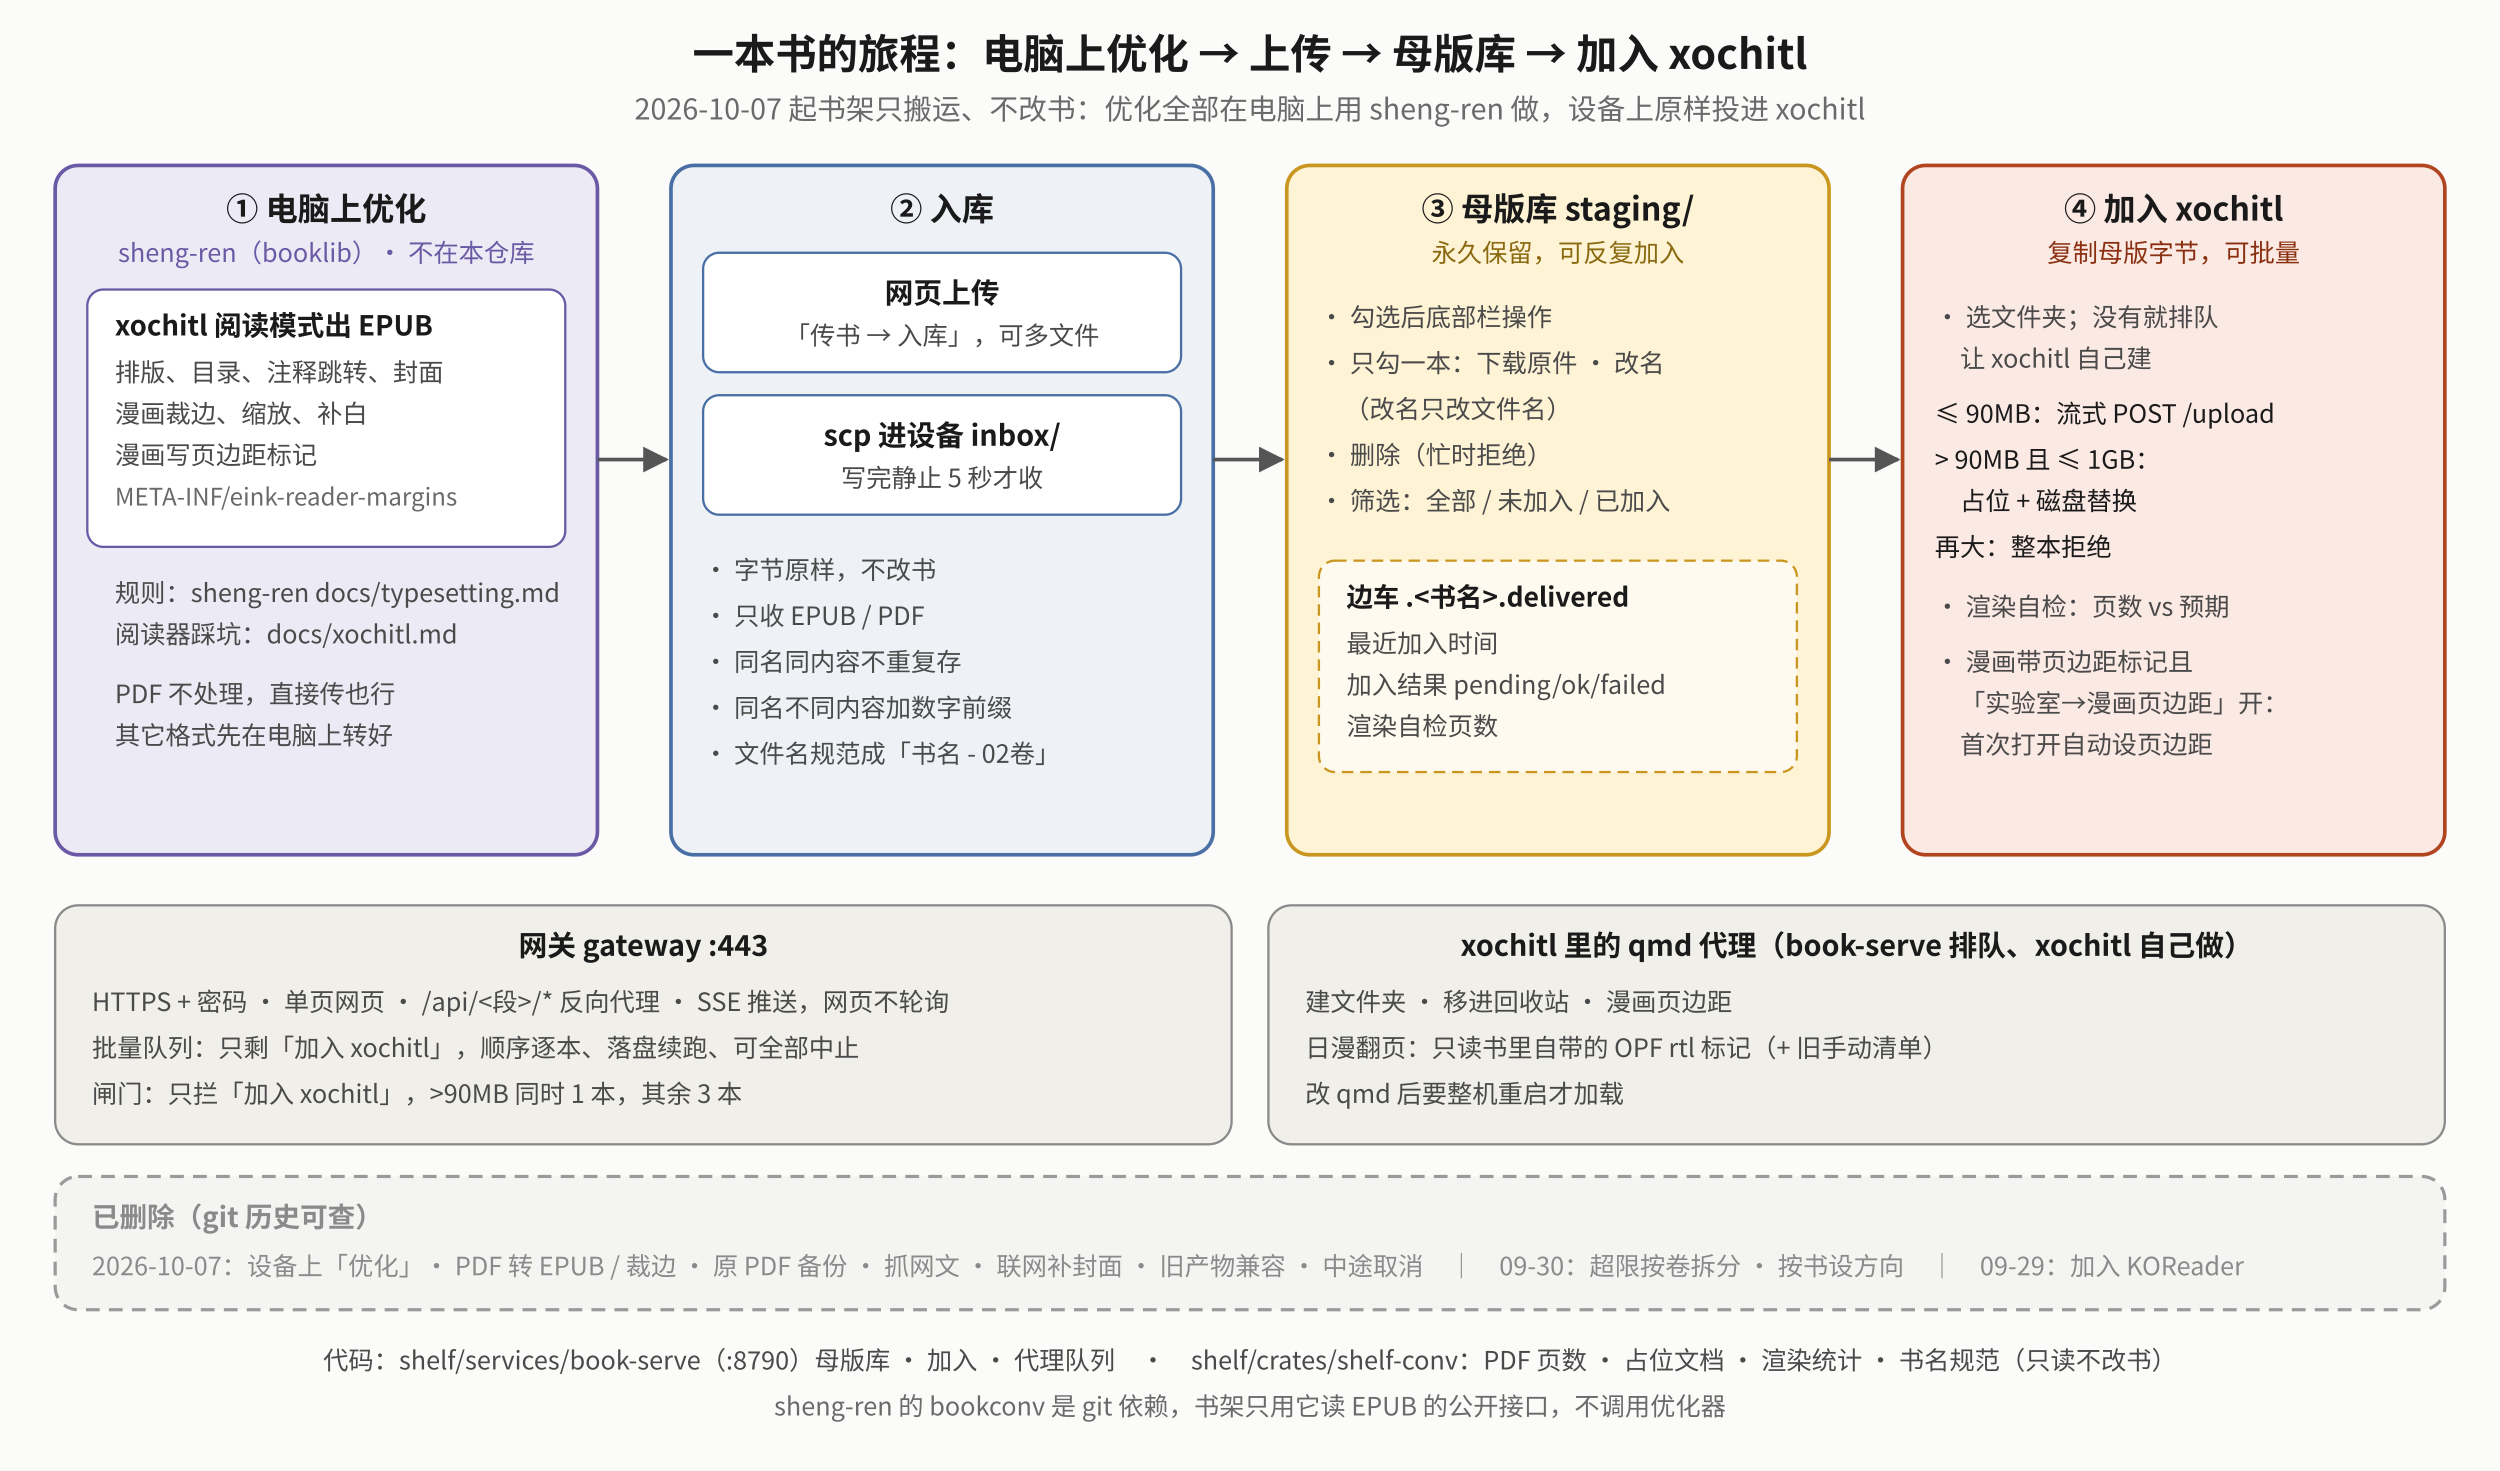
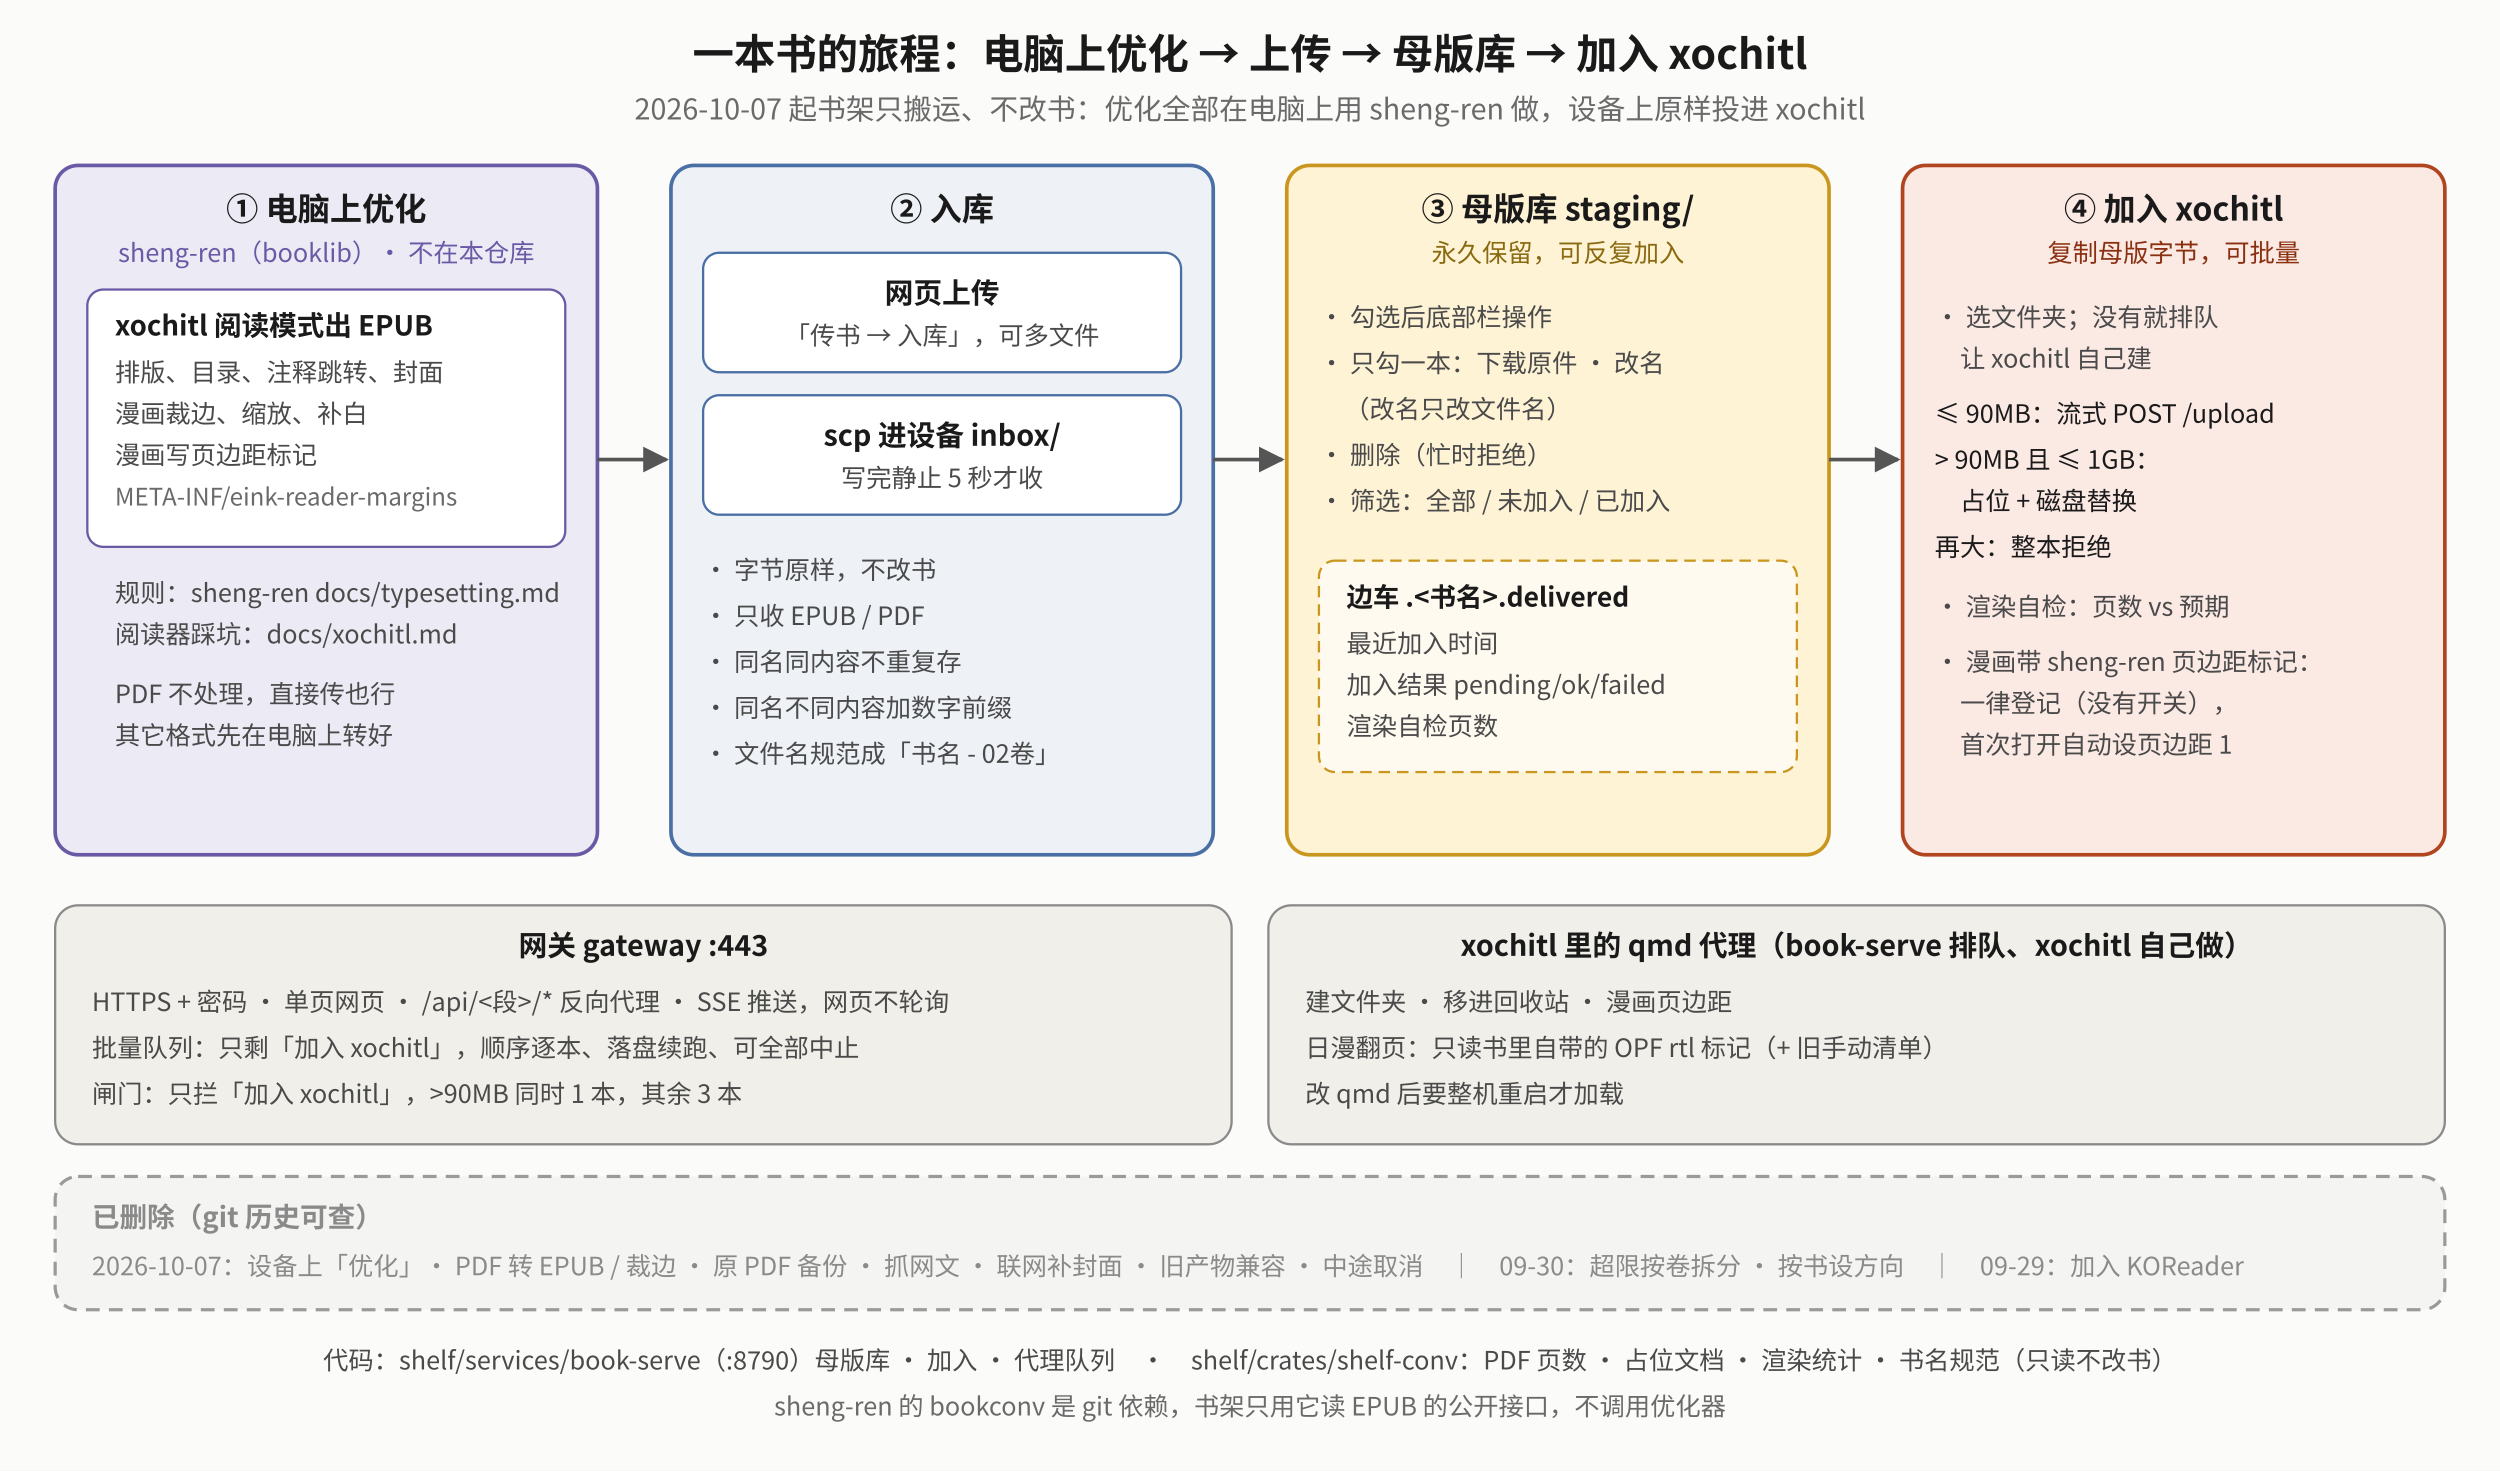
<svg xmlns="http://www.w3.org/2000/svg" viewBox="0 0 1088 640" font-family="Noto Sans CJK SC, sans-serif">
  <defs>
    <marker id="bj-a" viewBox="0 0 10 10" refX="9" refY="5" markerWidth="7" markerHeight="7" orient="auto-start-reverse">
      <path d="M0,0 L10,5 L0,10 z" fill="#555" />
    </marker>
  </defs>
  <rect x="0" y="0" width="1088" height="640" fill="#fbfbfa" />
  <text x="544" y="30" text-anchor="middle" font-size="18" font-weight="bold" fill="#1a1a1a">一本书的旅程：电脑上优化 → 上传 → 母版库 → 加入 xochitl</text>
  <text x="544" y="52" text-anchor="middle" font-size="12.5" fill="#6a6a6a">2026-10-07 起书架只搬运、不改书：优化全部在电脑上用 sheng-ren 做，设备上原样投进 xochitl</text>
  <rect x="24" y="72" width="236" height="300" rx="10" fill="#eceaf4" stroke="#6a5aa5" stroke-width="1.6" />
  <text x="142" y="96" text-anchor="middle" font-size="14" font-weight="bold" fill="#1a1a1a">① 电脑上优化</text>
  <text x="142" y="114" text-anchor="middle" font-size="11" fill="#6a5aa5">sheng-ren（booklib）· 不在本仓库</text>
  <rect x="38" y="126" width="208" height="112" rx="7" fill="#fff" stroke="#6a5aa5" />
  <text x="50" y="146" font-size="12" font-weight="bold" fill="#1a1a1a">xochitl 阅读模式出 EPUB</text>
  <text x="50" y="166" font-size="11" fill="#4a4a4a">排版、目录、注释跳转、封面</text>
  <text x="50" y="184" font-size="11" fill="#4a4a4a">漫画裁边、缩放、补白</text>
  <text x="50" y="202" font-size="11" fill="#4a4a4a">漫画写页边距标记</text>
  <text x="50" y="220" font-size="10.5" fill="#6a6a6a">META-INF/eink-reader-margins</text>
  <text x="50" y="262" font-size="11" fill="#4a4a4a">规则：sheng-ren docs/typesetting.md</text>
  <text x="50" y="280" font-size="11" fill="#4a4a4a">阅读器踩坑：docs/xochitl.md</text>
  <text x="50" y="306" font-size="11" fill="#4a4a4a">PDF 不处理，直接传也行</text>
  <text x="50" y="324" font-size="11" fill="#4a4a4a">其它格式先在电脑上转好</text>
  <polyline points="260,200 290,200" fill="none" stroke="#555" stroke-width="1.6" marker-end="url(#bj-a)" />
  <rect x="292" y="72" width="236" height="300" rx="10" fill="#eef2f7" stroke="#4a6fa5" stroke-width="1.6" />
  <text x="410" y="96" text-anchor="middle" font-size="14" font-weight="bold" fill="#1a1a1a">② 入库</text>
  <rect x="306" y="110" width="208" height="52" rx="7" fill="#fff" stroke="#4a6fa5" />
  <text x="410" y="132" text-anchor="middle" font-size="12.5" font-weight="bold" fill="#1a1a1a">网页上传</text>
  <text x="410" y="150" text-anchor="middle" font-size="11" fill="#4a4a4a">「传书 → 入库」，可多文件</text>
  <rect x="306" y="172" width="208" height="52" rx="7" fill="#fff" stroke="#4a6fa5" />
  <text x="410" y="194" text-anchor="middle" font-size="12.5" font-weight="bold" fill="#1a1a1a">scp 进设备 inbox/</text>
  <text x="410" y="212" text-anchor="middle" font-size="11" fill="#4a4a4a">写完静止 5 秒才收</text>
  <text x="306" y="252" font-size="11" fill="#4a4a4a">· 字节原样，不改书</text>
  <text x="306" y="272" font-size="11" fill="#4a4a4a">· 只收 EPUB / PDF</text>
  <text x="306" y="292" font-size="11" fill="#4a4a4a">· 同名同内容不重复存</text>
  <text x="306" y="312" font-size="11" fill="#4a4a4a">· 同名不同内容加数字前缀</text>
  <text x="306" y="332" font-size="11" fill="#4a4a4a">· 文件名规范成「书名 - 02卷」</text>
  <polyline points="528,200 558,200" fill="none" stroke="#555" stroke-width="1.6" marker-end="url(#bj-a)" />
  <rect x="560" y="72" width="236" height="300" rx="10" fill="#fff3d6" stroke="#c9971f" stroke-width="1.6" />
  <text x="678" y="96" text-anchor="middle" font-size="14" font-weight="bold" fill="#1a1a1a">③ 母版库 staging/</text>
  <text x="678" y="114" text-anchor="middle" font-size="11" fill="#8a6a10">永久保留，可反复加入</text>
  <text x="574" y="142" font-size="11" fill="#4a4a4a">· 勾选后底部栏操作</text>
  <text x="574" y="162" font-size="11" fill="#4a4a4a">· 只勾一本：下载原件 · 改名</text>
  <text x="585" y="182" font-size="11" fill="#4a4a4a">（改名只改文件名）</text>
  <text x="574" y="202" font-size="11" fill="#4a4a4a">· 删除（忙时拒绝）</text>
  <text x="574" y="222" font-size="11" fill="#4a4a4a">· 筛选：全部 / 未加入 / 已加入</text>
  <rect x="574" y="244" width="208" height="92" rx="7" fill="#fffaf0" stroke="#c9971f" stroke-dasharray="5 3" />
  <text x="586" y="264" font-size="11.5" font-weight="bold" fill="#1a1a1a">边车 .&lt;书名&gt;.delivered</text>
  <text x="586" y="284" font-size="11" fill="#4a4a4a">最近加入时间</text>
  <text x="586" y="302" font-size="11" fill="#4a4a4a">加入结果 pending/ok/failed</text>
  <text x="586" y="320" font-size="11" fill="#4a4a4a">渲染自检页数</text>
  <polyline points="796,200 826,200" fill="none" stroke="#555" stroke-width="1.6" marker-end="url(#bj-a)" />
  <rect x="828" y="72" width="236" height="300" rx="10" fill="#fbe9e4" stroke="#b0451f" stroke-width="1.6" />
  <text x="946" y="96" text-anchor="middle" font-size="14" font-weight="bold" fill="#1a1a1a">④ 加入 xochitl</text>
  <text x="946" y="114" text-anchor="middle" font-size="11" fill="#8a3010">复制母版字节，可批量</text>
  <text x="842" y="142" font-size="11" fill="#4a4a4a">· 选文件夹；没有就排队</text>
  <text x="853" y="160" font-size="11" fill="#4a4a4a">让 xochitl 自己建</text>
  <text x="842" y="184" font-size="11" fill="#1a1a1a">≤ 90MB：流式 POST /upload</text>
  <text x="842" y="204" font-size="11" fill="#1a1a1a">&gt; 90MB 且 ≤ 1GB：</text>
  <text x="853" y="222" font-size="11" fill="#1a1a1a">占位 + 磁盘替换</text>
  <text x="842" y="242" font-size="11" fill="#1a1a1a">再大：整本拒绝</text>
  <text x="842" y="268" font-size="11" fill="#4a4a4a">· 渲染自检：页数 vs 预期</text>
-   <text x="842" y="292" font-size="11" fill="#4a4a4a">· 漫画带页边距标记且</text>
-   <text x="853" y="310" font-size="11" fill="#4a4a4a">「实验室→漫画页边距」开：</text>
-   <text x="853" y="328" font-size="11" fill="#4a4a4a">首次打开自动设页边距</text>
+   <text x="842" y="292" font-size="11" fill="#4a4a4a">· 漫画带 sheng-ren 页边距标记：</text>
+   <text x="853" y="310" font-size="11" fill="#4a4a4a">一律登记（没有开关），</text>
+   <text x="853" y="328" font-size="11" fill="#4a4a4a">首次打开自动设页边距 1</text>
  <rect x="24" y="394" width="512" height="104" rx="10" fill="#f0efe9" stroke="#8a8a8a" />
  <text x="280" y="416" text-anchor="middle" font-size="12.5" font-weight="bold" fill="#1a1a1a">网关 gateway :443</text>
  <text x="40" y="440" font-size="11" fill="#4a4a4a">HTTPS + 密码 · 单页网页 · /api/&lt;段&gt;/* 反向代理 · SSE 推送，网页不轮询</text>
  <text x="40" y="460" font-size="11" fill="#4a4a4a">批量队列：只剩「加入 xochitl」，顺序逐本、落盘续跑、可全部中止</text>
  <text x="40" y="480" font-size="11" fill="#4a4a4a">闸门：只拦「加入 xochitl」，&gt;90MB 同时 1 本，其余 3 本</text>
  <rect x="552" y="394" width="512" height="104" rx="10" fill="#f0efe9" stroke="#8a8a8a" />
  <text x="808" y="416" text-anchor="middle" font-size="12.5" font-weight="bold" fill="#1a1a1a">xochitl 里的 qmd 代理（book-serve 排队、xochitl 自己做）</text>
  <text x="568" y="440" font-size="11" fill="#4a4a4a">建文件夹 · 移进回收站 · 漫画页边距</text>
  <text x="568" y="460" font-size="11" fill="#4a4a4a">日漫翻页：只读书里自带的 OPF rtl 标记（+ 旧手动清单）</text>
  <text x="568" y="480" font-size="11" fill="#4a4a4a">改 qmd 后要整机重启才加载</text>
  <rect x="24" y="512" width="1040" height="58" rx="10" fill="#f4f4f2" stroke="#9a9a9a" stroke-width="1.4" stroke-dasharray="6 4" />
  <text x="40" y="534" font-size="12" font-weight="bold" fill="#8a8a8a">已删除（git 历史可查）</text>
  <text x="40" y="555" font-size="11" fill="#8a8a8a">2026-10-07：设备上「优化」· PDF 转 EPUB / 裁边 · 原 PDF 备份 · 抓网文 · 联网补封面 · 旧产物兼容 · 中途取消　｜　09-30：超限按卷拆分 · 按书设方向　｜　09-29：加入 KOReader</text>
  <text x="544" y="596" text-anchor="middle" font-size="11" fill="#4a4a4a">代码：shelf/services/book-serve（:8790）母版库 · 加入 · 代理队列　·　shelf/crates/shelf-conv：PDF 页数 · 占位文档 · 渲染统计 · 书名规范（只读不改书）</text>
  <text x="544" y="616" text-anchor="middle" font-size="11" fill="#6a6a6a">sheng-ren 的 bookconv 是 git 依赖，书架只用它读 EPUB 的公开接口，不调用优化器</text>
</svg>
